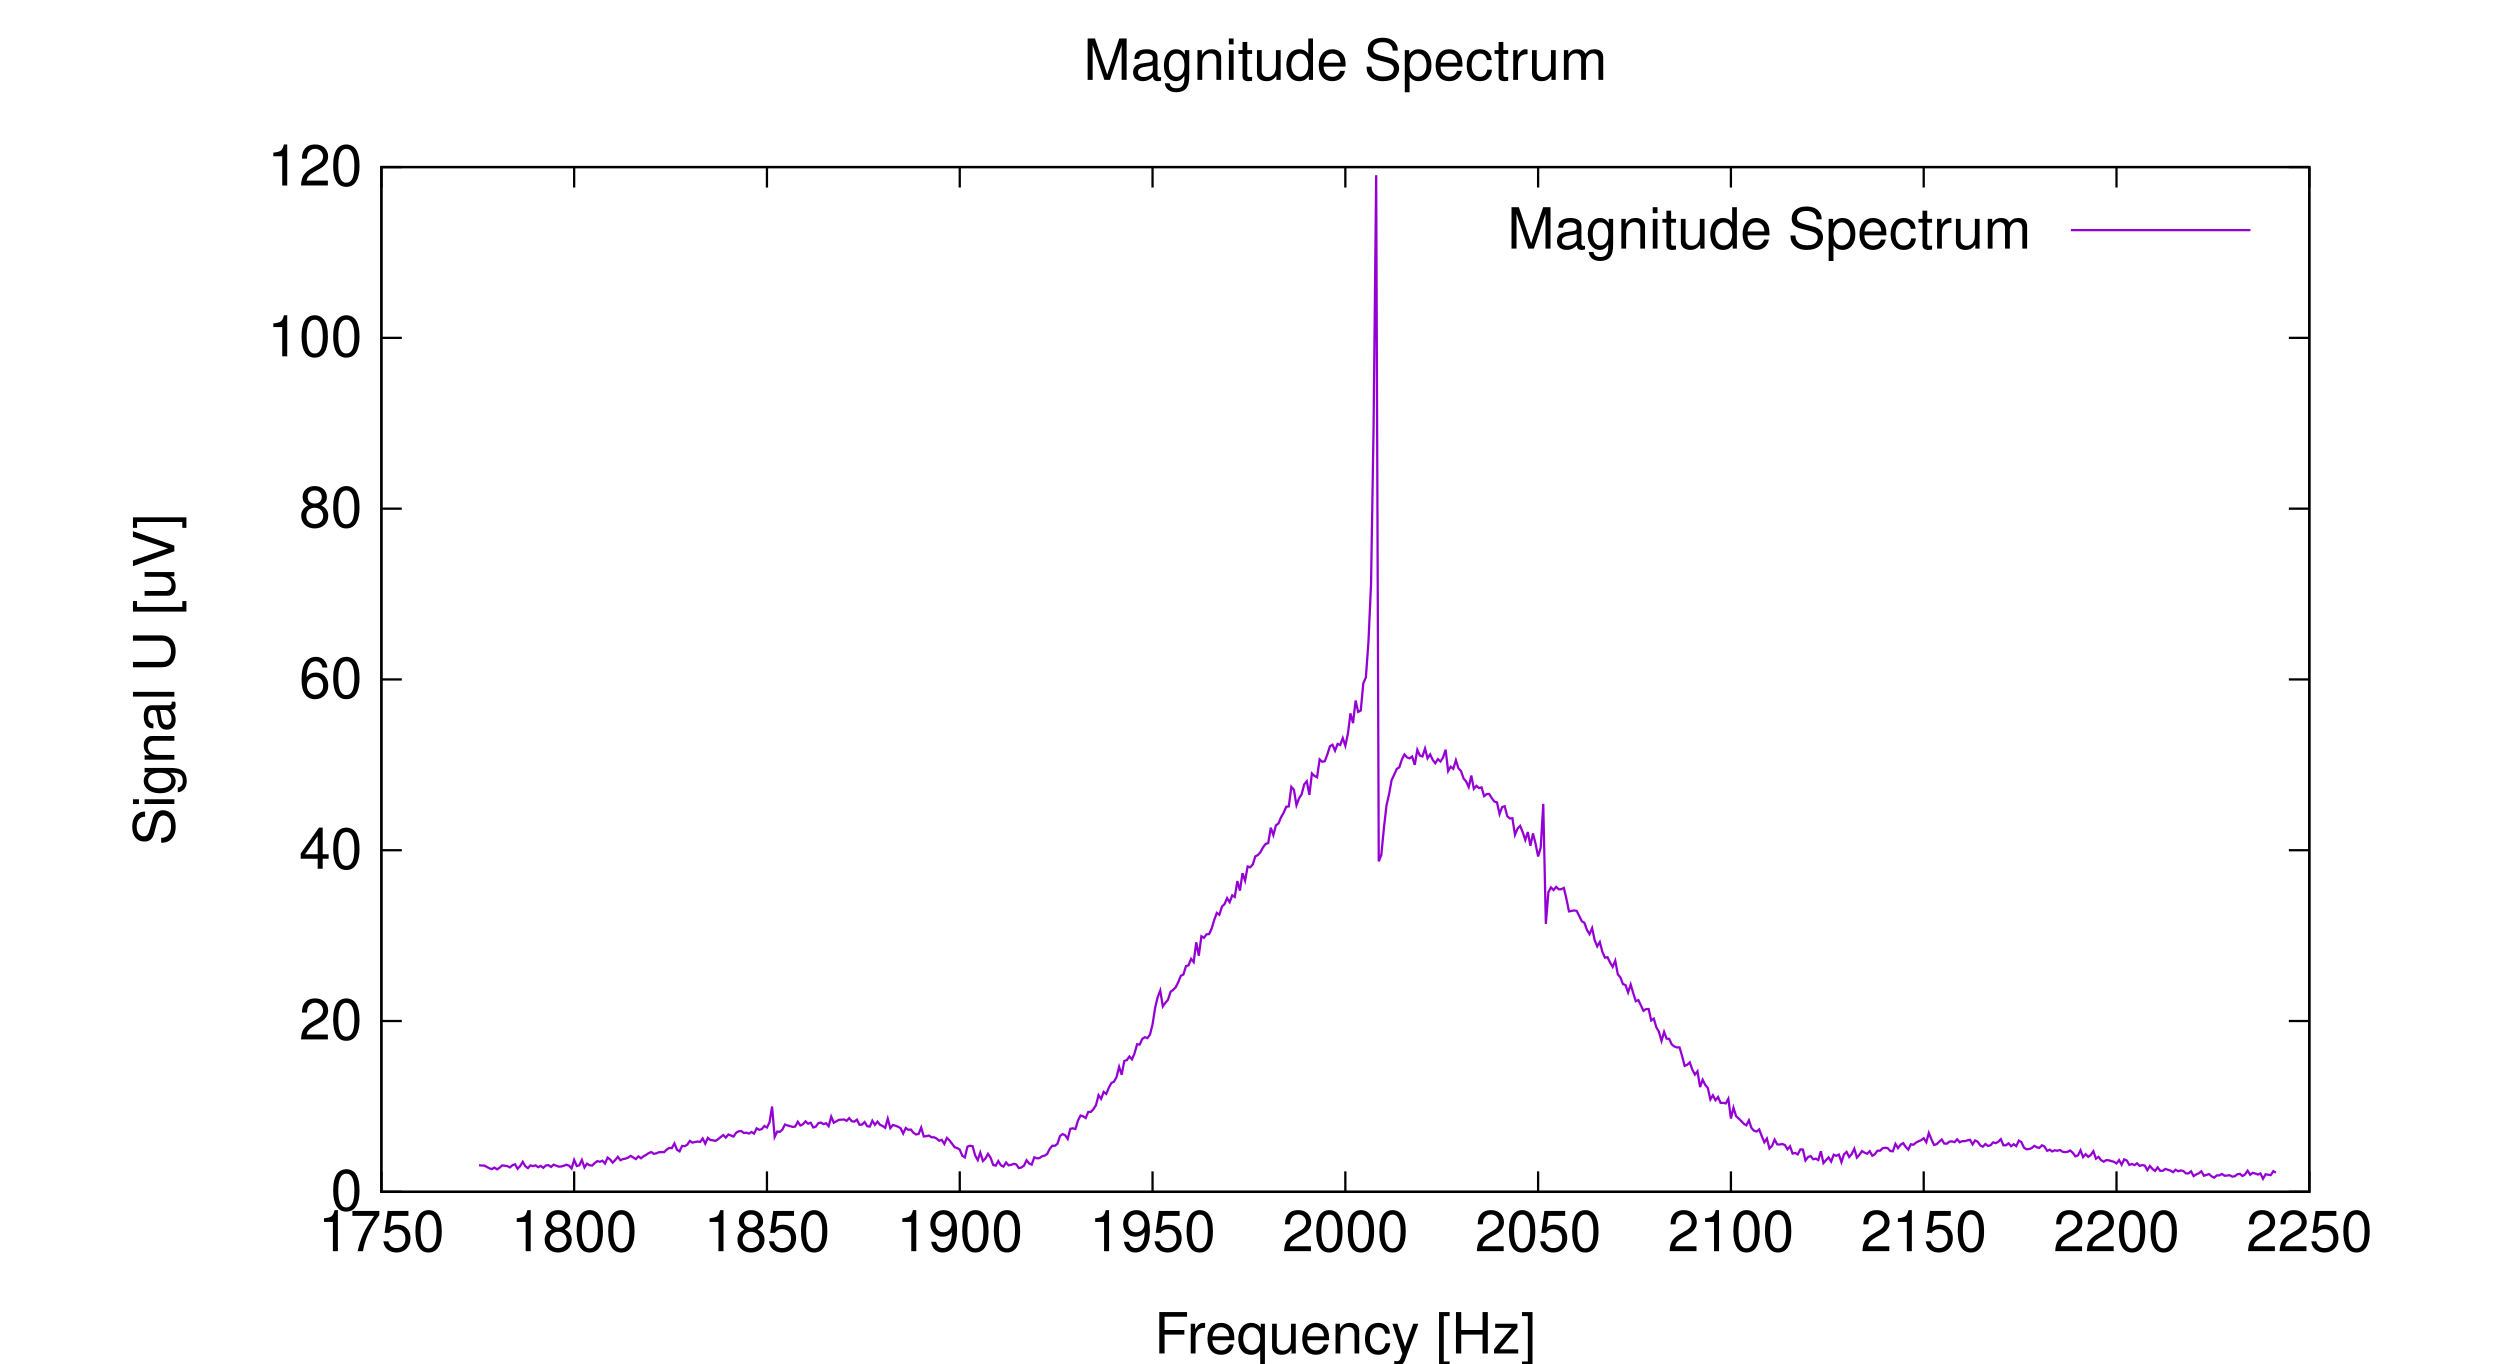
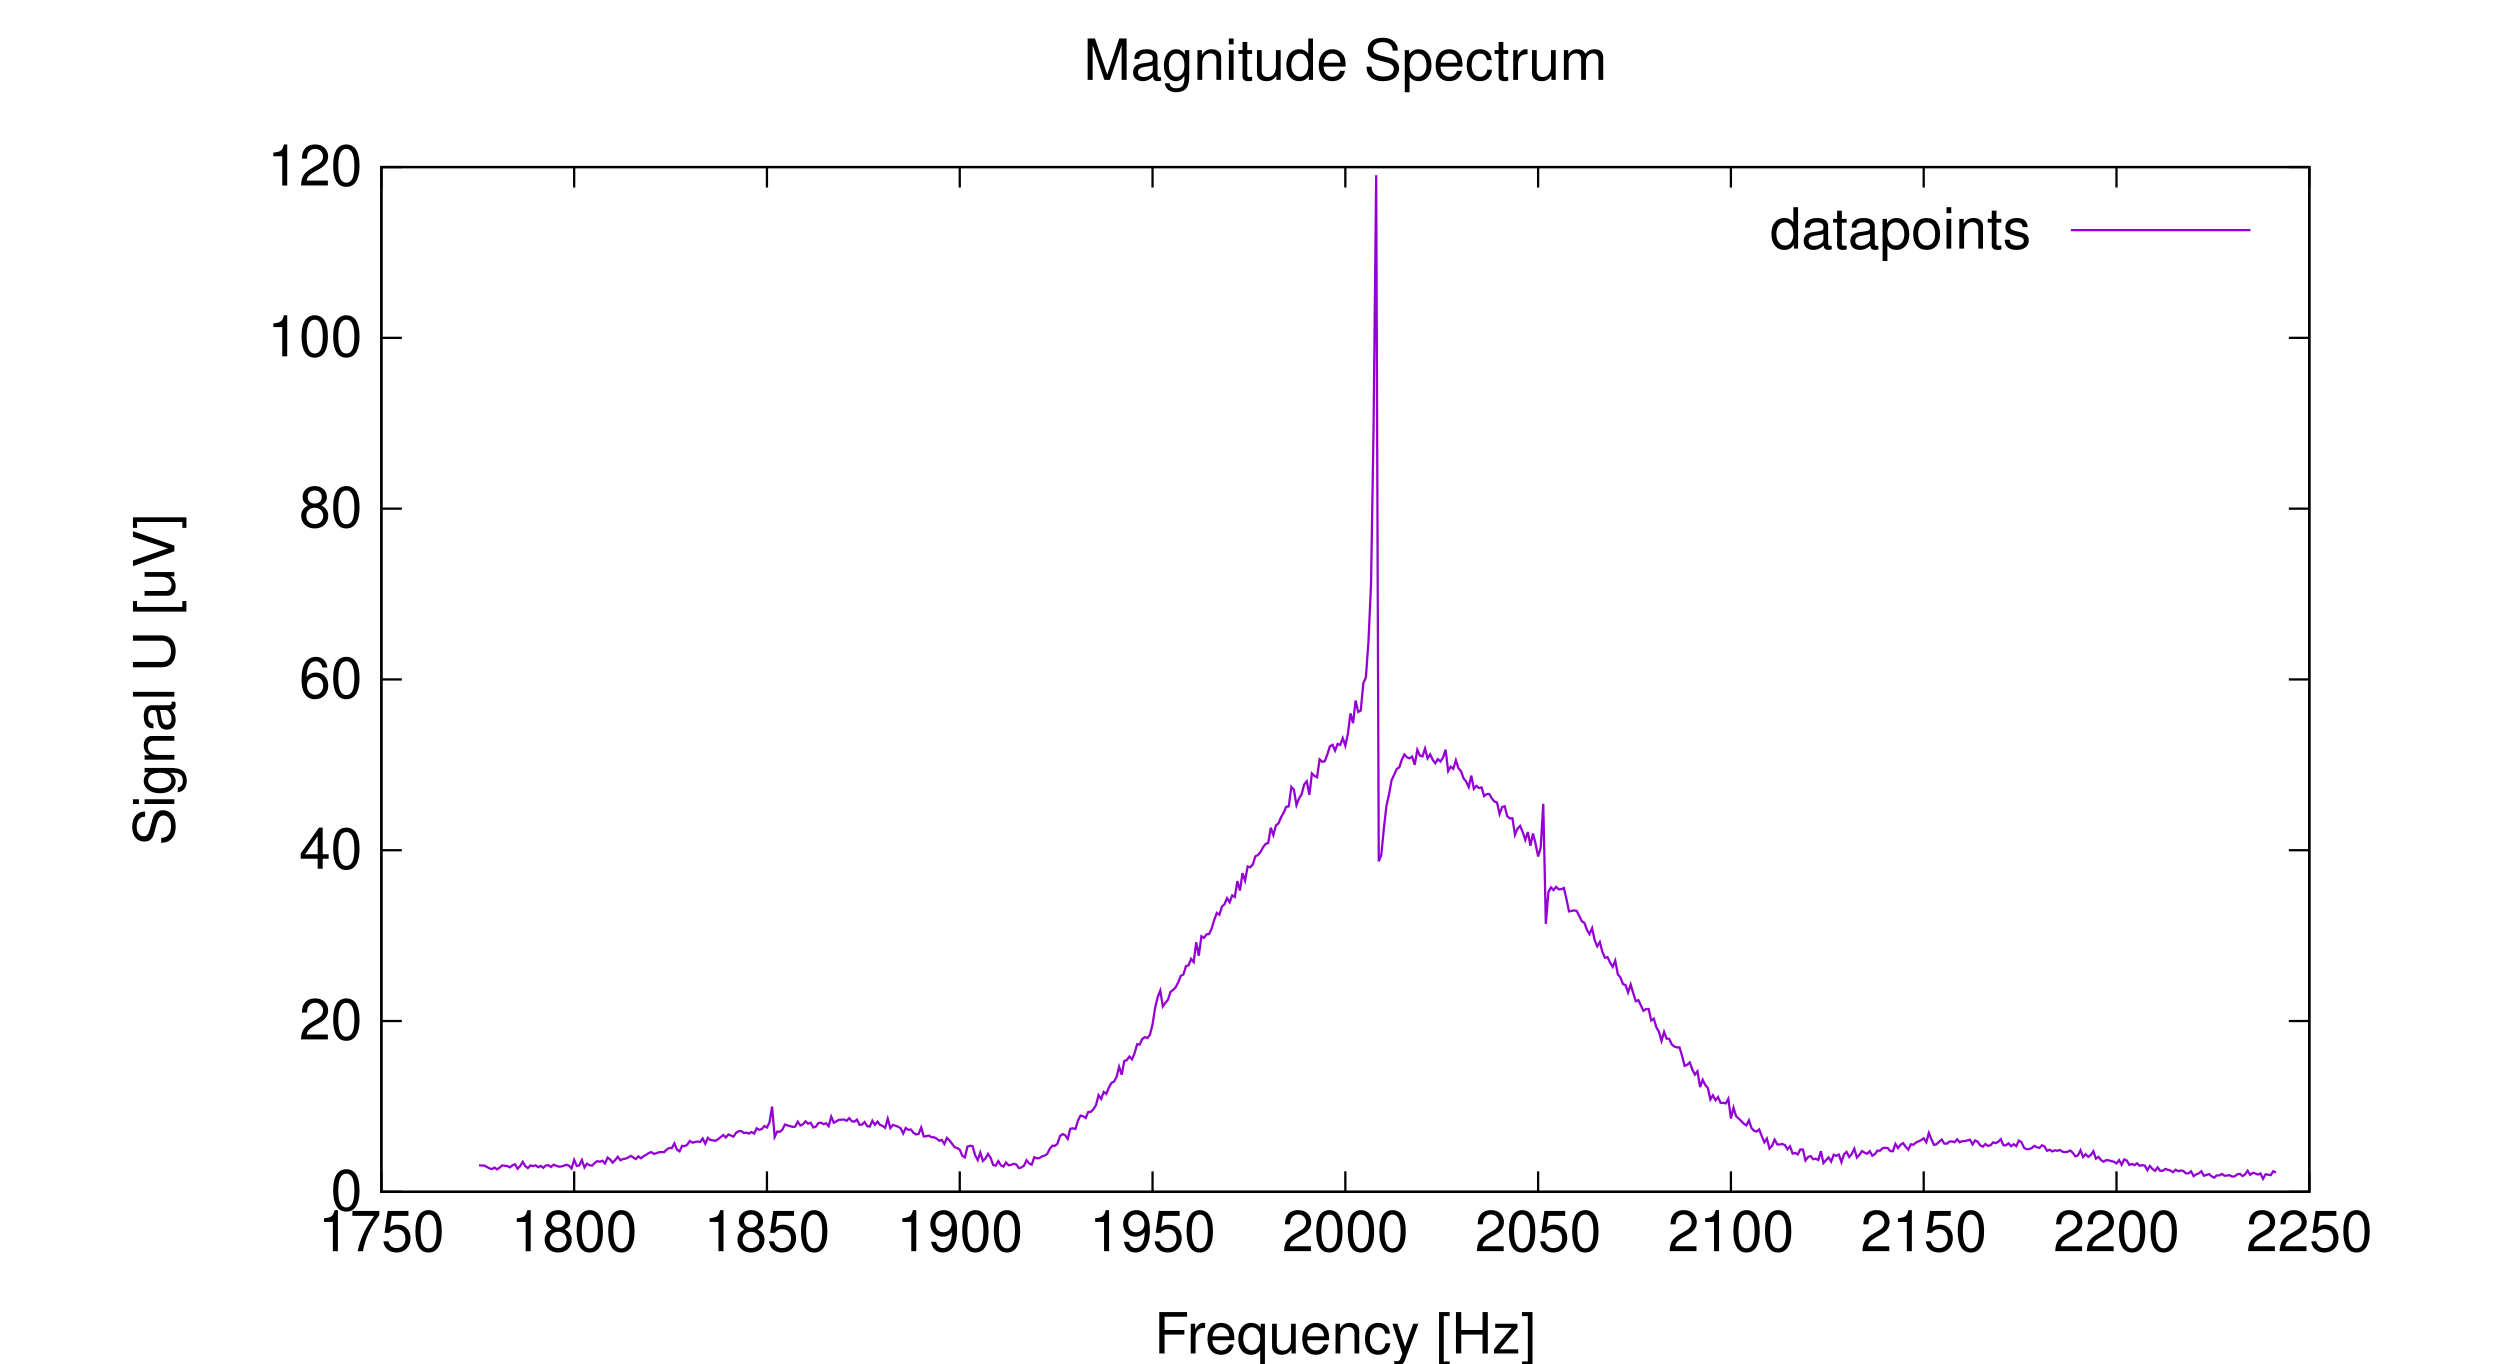
<svg xmlns="http://www.w3.org/2000/svg" xmlns:xlink="http://www.w3.org/1999/xlink" width="1100" height="600" viewBox="0 0 1100 600">
  <g id="gnuplot_canvas">
    <rect x="0" y="0" width="1100" height="600" fill="none" />
    <defs>
      <circle id="gpDot" r="0.5" stroke-width="0.5" stroke="currentColor" />
      <path id="gpPt0" stroke-width="0.222" stroke="currentColor" d="M-1,0 h2 M0,-1 v2" />
      <path id="gpPt1" stroke-width="0.222" stroke="currentColor" d="M-1,-1 L1,1 M1,-1 L-1,1" />
      <path id="gpPt2" stroke-width="0.222" stroke="currentColor" d="M-1,0 L1,0 M0,-1 L0,1 M-1,-1 L1,1 M-1,1 L1,-1" />
      <rect id="gpPt3" stroke-width="0.222" stroke="currentColor" x="-1" y="-1" width="2" height="2" />
      <rect id="gpPt4" stroke-width="0.222" stroke="currentColor" fill="currentColor" x="-1" y="-1" width="2" height="2" />
      <circle id="gpPt5" stroke-width="0.222" stroke="currentColor" cx="0" cy="0" r="1" />
      <use xlink:href="#gpPt5" id="gpPt6" fill="currentColor" stroke="none" />
      <path id="gpPt7" stroke-width="0.222" stroke="currentColor" d="M0,-1.33 L-1.33,0.67 L1.33,0.67 z" />
      <use xlink:href="#gpPt7" id="gpPt8" fill="currentColor" stroke="none" />
      <use xlink:href="#gpPt7" id="gpPt9" stroke="currentColor" transform="rotate(180)" />
      <use xlink:href="#gpPt9" id="gpPt10" fill="currentColor" stroke="none" />
      <use xlink:href="#gpPt3" id="gpPt11" stroke="currentColor" transform="rotate(45)" />
      <use xlink:href="#gpPt11" id="gpPt12" fill="currentColor" stroke="none" />
      <path id="gpPt13" stroke-width="0.222" stroke="currentColor" d="M0,1.330 L1.265,0.411 L0.782,-1.067 L-0.782,-1.076 L-1.265,0.411 z" />
      <use xlink:href="#gpPt13" id="gpPt14" fill="currentColor" stroke="none" />
      <filter id="textbox" filterUnits="objectBoundingBox" x="0" y="0" height="1" width="1">
        <feFlood flood-color="white" flood-opacity="1" result="bgnd" />
        <feComposite in="SourceGraphic" in2="bgnd" operator="atop" />
      </filter>
      <filter id="greybox" filterUnits="objectBoundingBox" x="0" y="0" height="1" width="1">
        <feFlood flood-color="lightgrey" flood-opacity="1" result="grey" />
        <feComposite in="SourceGraphic" in2="grey" operator="atop" />
      </filter>
    </defs>
    <g fill="none" color="white" stroke="currentColor" stroke-width="1.00" stroke-linecap="butt" stroke-linejoin="miter">
</g>
    <g fill="none" color="black" stroke="currentColor" stroke-width="1.00" stroke-linecap="butt" stroke-linejoin="miter">
      <path stroke="black" d="M167.80,524.40 L176.80,524.40 M1016.09,524.40 L1007.09,524.40  " />
      <g transform="translate(159.41,532.53)" stroke="none" fill="black" font-family="Helvetica" font-size="25.00" text-anchor="end">
        <text>
          <tspan font-family="Helvetica"> 0</tspan>
        </text>
      </g>
    </g>
    <g fill="none" color="black" stroke="currentColor" stroke-width="1.00" stroke-linecap="butt" stroke-linejoin="miter">
      <path stroke="black" d="M167.80,449.25 L176.80,449.25 M1016.09,449.25 L1007.09,449.25  " />
      <g transform="translate(159.41,457.38)" stroke="none" fill="black" font-family="Helvetica" font-size="25.00" text-anchor="end">
        <text>
          <tspan font-family="Helvetica"> 20</tspan>
        </text>
      </g>
    </g>
    <g fill="none" color="black" stroke="currentColor" stroke-width="1.00" stroke-linecap="butt" stroke-linejoin="miter">
      <path stroke="black" d="M167.80,374.10 L176.80,374.10 M1016.09,374.10 L1007.09,374.10  " />
      <g transform="translate(159.41,382.23)" stroke="none" fill="black" font-family="Helvetica" font-size="25.00" text-anchor="end">
        <text>
          <tspan font-family="Helvetica"> 40</tspan>
        </text>
      </g>
    </g>
    <g fill="none" color="black" stroke="currentColor" stroke-width="1.00" stroke-linecap="butt" stroke-linejoin="miter">
      <path stroke="black" d="M167.80,298.95 L176.80,298.95 M1016.09,298.95 L1007.09,298.95  " />
      <g transform="translate(159.41,307.08)" stroke="none" fill="black" font-family="Helvetica" font-size="25.00" text-anchor="end">
        <text>
          <tspan font-family="Helvetica"> 60</tspan>
        </text>
      </g>
    </g>
    <g fill="none" color="black" stroke="currentColor" stroke-width="1.00" stroke-linecap="butt" stroke-linejoin="miter">
      <path stroke="black" d="M167.80,223.81 L176.80,223.81 M1016.09,223.81 L1007.09,223.81  " />
      <g transform="translate(159.41,231.94)" stroke="none" fill="black" font-family="Helvetica" font-size="25.00" text-anchor="end">
        <text>
          <tspan font-family="Helvetica"> 80</tspan>
        </text>
      </g>
    </g>
    <g fill="none" color="black" stroke="currentColor" stroke-width="1.00" stroke-linecap="butt" stroke-linejoin="miter">
      <path stroke="black" d="M167.80,148.66 L176.80,148.66 M1016.09,148.66 L1007.09,148.66  " />
      <g transform="translate(159.41,156.79)" stroke="none" fill="black" font-family="Helvetica" font-size="25.00" text-anchor="end">
        <text>
          <tspan font-family="Helvetica"> 100</tspan>
        </text>
      </g>
    </g>
    <g fill="none" color="black" stroke="currentColor" stroke-width="1.00" stroke-linecap="butt" stroke-linejoin="miter">
      <path stroke="black" d="M167.80,73.51 L176.80,73.51 M1016.09,73.51 L1007.09,73.51  " />
      <g transform="translate(159.41,81.64)" stroke="none" fill="black" font-family="Helvetica" font-size="25.00" text-anchor="end">
        <text>
          <tspan font-family="Helvetica"> 120</tspan>
        </text>
      </g>
    </g>
    <g fill="none" color="black" stroke="currentColor" stroke-width="1.00" stroke-linecap="butt" stroke-linejoin="miter">
      <path stroke="black" d="M167.80,524.40 L167.80,515.40 M167.80,73.51 L167.80,82.51  " />
      <g transform="translate(167.80,550.53)" stroke="none" fill="black" font-family="Helvetica" font-size="25.00" text-anchor="middle">
        <text>
          <tspan font-family="Helvetica"> 1750</tspan>
        </text>
      </g>
    </g>
    <g fill="none" color="black" stroke="currentColor" stroke-width="1.00" stroke-linecap="butt" stroke-linejoin="miter">
      <path stroke="black" d="M252.63,524.40 L252.63,515.40 M252.63,73.51 L252.63,82.51  " />
      <g transform="translate(252.63,550.53)" stroke="none" fill="black" font-family="Helvetica" font-size="25.00" text-anchor="middle">
        <text>
          <tspan font-family="Helvetica"> 1800</tspan>
        </text>
      </g>
    </g>
    <g fill="none" color="black" stroke="currentColor" stroke-width="1.00" stroke-linecap="butt" stroke-linejoin="miter">
      <path stroke="black" d="M337.46,524.40 L337.46,515.40 M337.46,73.51 L337.46,82.51  " />
      <g transform="translate(337.46,550.53)" stroke="none" fill="black" font-family="Helvetica" font-size="25.00" text-anchor="middle">
        <text>
          <tspan font-family="Helvetica"> 1850</tspan>
        </text>
      </g>
    </g>
    <g fill="none" color="black" stroke="currentColor" stroke-width="1.00" stroke-linecap="butt" stroke-linejoin="miter">
      <path stroke="black" d="M422.29,524.40 L422.29,515.40 M422.29,73.51 L422.29,82.51  " />
      <g transform="translate(422.29,550.53)" stroke="none" fill="black" font-family="Helvetica" font-size="25.00" text-anchor="middle">
        <text>
          <tspan font-family="Helvetica"> 1900</tspan>
        </text>
      </g>
    </g>
    <g fill="none" color="black" stroke="currentColor" stroke-width="1.00" stroke-linecap="butt" stroke-linejoin="miter">
      <path stroke="black" d="M507.12,524.40 L507.12,515.40 M507.12,73.51 L507.12,82.51  " />
      <g transform="translate(507.12,550.53)" stroke="none" fill="black" font-family="Helvetica" font-size="25.00" text-anchor="middle">
        <text>
          <tspan font-family="Helvetica"> 1950</tspan>
        </text>
      </g>
    </g>
    <g fill="none" color="black" stroke="currentColor" stroke-width="1.00" stroke-linecap="butt" stroke-linejoin="miter">
      <path stroke="black" d="M591.95,524.40 L591.95,515.40 M591.95,73.51 L591.95,82.51  " />
      <g transform="translate(591.95,550.53)" stroke="none" fill="black" font-family="Helvetica" font-size="25.00" text-anchor="middle">
        <text>
          <tspan font-family="Helvetica"> 2000</tspan>
        </text>
      </g>
    </g>
    <g fill="none" color="black" stroke="currentColor" stroke-width="1.00" stroke-linecap="butt" stroke-linejoin="miter">
      <path stroke="black" d="M676.77,524.40 L676.77,515.40 M676.77,73.51 L676.77,82.51  " />
      <g transform="translate(676.77,550.53)" stroke="none" fill="black" font-family="Helvetica" font-size="25.00" text-anchor="middle">
        <text>
          <tspan font-family="Helvetica"> 2050</tspan>
        </text>
      </g>
    </g>
    <g fill="none" color="black" stroke="currentColor" stroke-width="1.00" stroke-linecap="butt" stroke-linejoin="miter">
      <path stroke="black" d="M761.60,524.40 L761.60,515.40 M761.60,73.51 L761.60,82.51  " />
      <g transform="translate(761.60,550.53)" stroke="none" fill="black" font-family="Helvetica" font-size="25.00" text-anchor="middle">
        <text>
          <tspan font-family="Helvetica"> 2100</tspan>
        </text>
      </g>
    </g>
    <g fill="none" color="black" stroke="currentColor" stroke-width="1.00" stroke-linecap="butt" stroke-linejoin="miter">
      <path stroke="black" d="M846.43,524.40 L846.43,515.40 M846.43,73.51 L846.43,82.51  " />
      <g transform="translate(846.43,550.53)" stroke="none" fill="black" font-family="Helvetica" font-size="25.00" text-anchor="middle">
        <text>
          <tspan font-family="Helvetica"> 2150</tspan>
        </text>
      </g>
    </g>
    <g fill="none" color="black" stroke="currentColor" stroke-width="1.00" stroke-linecap="butt" stroke-linejoin="miter">
      <path stroke="black" d="M931.26,524.40 L931.26,515.40 M931.26,73.51 L931.26,82.51  " />
      <g transform="translate(931.26,550.53)" stroke="none" fill="black" font-family="Helvetica" font-size="25.00" text-anchor="middle">
        <text>
          <tspan font-family="Helvetica"> 2200</tspan>
        </text>
      </g>
    </g>
    <g fill="none" color="black" stroke="currentColor" stroke-width="1.00" stroke-linecap="butt" stroke-linejoin="miter">
      <path stroke="black" d="M1016.09,524.40 L1016.09,515.40 M1016.09,73.51 L1016.09,82.51  " />
      <g transform="translate(1016.09,550.53)" stroke="none" fill="black" font-family="Helvetica" font-size="25.00" text-anchor="middle">
        <text>
          <tspan font-family="Helvetica"> 2250</tspan>
        </text>
      </g>
    </g>
    <g fill="none" color="black" stroke="currentColor" stroke-width="1.00" stroke-linecap="butt" stroke-linejoin="miter">
</g>
    <g fill="none" color="black" stroke="currentColor" stroke-width="1.00" stroke-linecap="butt" stroke-linejoin="miter">
      <path stroke="black" d="M167.80,73.51 L167.80,524.40 L1016.09,524.40 L1016.09,73.51 L167.80,73.51 Z  " />
    </g>
    <g fill="none" color="black" stroke="currentColor" stroke-width="1.00" stroke-linecap="butt" stroke-linejoin="miter">
      <g transform="translate(76.72,298.96) rotate(270)" stroke="none" fill="black" font-family="Helvetica" font-size="25.00" text-anchor="middle">
        <text>
          <tspan font-family="Helvetica">Signal U [uV]</tspan>
        </text>
      </g>
    </g>
    <g fill="none" color="black" stroke="currentColor" stroke-width="1.00" stroke-linecap="butt" stroke-linejoin="miter">
      <g transform="translate(591.94,595.53)" stroke="none" fill="black" font-family="Helvetica" font-size="25.00" text-anchor="middle">
        <text>
          <tspan font-family="Helvetica">Frequency [Hz]</tspan>
        </text>
      </g>
    </g>
    <g fill="none" color="black" stroke="currentColor" stroke-width="1.00" stroke-linecap="butt" stroke-linejoin="miter">
</g>
    <g id="gnuplot_plot_1">
      <g fill="none" color="black" stroke="currentColor" stroke-width="1.00" stroke-linecap="butt" stroke-linejoin="miter">
        <g transform="translate(893.70,109.39)" stroke="none" fill="black" font-family="Helvetica" font-size="25.00" text-anchor="end">
          <text>
-             <tspan font-family="Helvetica">Magnitude Spectrum</tspan>
+             <tspan font-family="Helvetica">datapoints</tspan>
          </text>
        </g>
      </g>
      <g fill="none" color="black" stroke="currentColor" stroke-width="1.00" stroke-linecap="butt" stroke-linejoin="miter">
        <path stroke="rgb(148,   0, 211)" d="M911.20,101.26 L990.20,101.26 M210.77,512.71 L211.91,512.83 L213.05,512.84 L214.17,513.42 L215.30,514.04 L216.44,514.41   L217.56,513.73 L218.70,514.51 L219.83,513.77 L220.95,512.78 L222.09,512.92 L223.23,513.08 L224.35,513.65 L225.48,512.72   L226.62,512.28 L227.74,514.25 L228.88,513.06 L230.01,511.20 L231.13,513.11 L232.27,513.96 L233.41,512.77 L234.53,513.08   L235.66,512.75 L236.80,513.58 L237.92,512.99 L239.06,513.84 L240.19,512.80 L241.31,512.68 L242.45,513.46 L243.59,512.46   L244.71,512.89 L245.84,513.33 L246.98,513.25 L248.10,512.93 L249.24,512.48 L250.37,512.89 L251.49,514.12 L252.63,510.35   L253.77,513.04 L254.89,512.75 L256.02,510.40 L257.16,513.68 L258.28,512.01 L259.42,512.71 L260.55,512.86 L261.67,511.73   L262.81,510.89 L263.95,511.18 L265.06,510.71 L266.20,511.96 L267.34,509.34 L268.46,510.16 L269.59,511.58 L270.73,510.37   L271.85,508.98 L272.99,510.50 L274.12,509.99 L275.24,509.79 L276.38,509.34 L277.52,508.59 L278.64,509.29 L279.77,510.00   L280.91,508.80 L282.03,509.65 L283.17,508.75 L284.30,508.12 L285.42,507.36 L286.56,506.91 L287.70,507.70 L288.82,507.44   L289.95,506.97 L291.09,506.94 L292.21,506.96 L293.35,505.79 L294.48,505.10 L295.60,505.19 L296.74,503.11 L297.88,505.89   L299.00,506.60 L300.13,504.18 L301.27,504.31 L302.39,503.68 L303.53,501.99 L304.66,502.76 L305.78,502.50 L306.92,502.27   L308.06,502.46 L309.18,500.92 L310.31,503.22 L311.45,500.66 L312.57,501.61 L313.71,501.75 L314.84,501.97 L315.96,501.24   L317.10,500.30 L318.24,499.41 L319.36,500.52 L320.49,499.17 L321.63,499.63 L322.75,500.11 L323.89,498.42 L325.02,497.76   L326.14,497.65 L327.28,498.52 L328.42,498.37 L329.53,498.78 L330.67,498.06 L331.81,498.79 L332.93,496.47 L334.06,497.12   L335.20,496.79 L336.32,495.43 L337.46,496.12 L338.59,493.82 L339.71,486.88 L340.85,500.24 L341.99,497.89 L343.11,498.01   L344.24,497.03 L345.38,494.78 L346.50,495.20 L347.64,495.47 L348.77,495.86 L349.89,495.69 L351.03,493.57 L352.17,495.23   L353.29,494.67 L354.42,493.39 L355.56,494.44 L356.68,493.98 L357.82,496.07 L358.95,495.73 L360.07,494.18 L361.21,493.95   L362.35,494.63 L363.47,494.22 L364.60,495.53 L365.74,491.33 L366.86,494.00 L368.00,493.38 L369.13,492.72 L370.25,492.65   L371.39,492.58 L372.53,493.16 L373.65,491.98 L374.78,493.32 L375.92,493.52 L377.04,492.64 L378.18,494.91 L379.31,494.81   L380.43,493.69 L381.57,495.52 L382.71,495.69 L383.83,493.11 L384.96,494.94 L386.10,493.53 L387.22,494.92 L388.36,495.43   L389.49,496.25 L390.61,492.22 L391.75,496.37 L392.89,494.97 L394.01,495.32 L395.14,495.76 L396.28,496.42 L397.40,498.76   L398.53,496.31 L399.67,497.12 L400.79,496.99 L401.93,498.45 L403.06,499.15 L404.18,498.95 L405.32,496.11 L406.46,500.04   L407.58,499.93 L408.71,499.64 L409.85,500.39 L410.97,500.39 L412.11,500.96 L413.24,501.94 L414.36,501.53 L415.50,503.34   L416.64,500.67 L417.76,501.76 L418.89,503.23 L420.03,504.76 L421.15,505.14 L422.29,505.84 L423.42,508.54 L424.54,509.27   L425.68,504.51 L426.82,504.12 L427.94,504.33 L429.07,508.37 L430.21,510.44 L431.33,507.13 L432.47,510.83 L433.60,509.74   L434.72,507.69 L435.86,509.41 L437.00,512.58 L438.12,512.88 L439.25,510.88 L440.39,512.71 L441.51,513.29 L442.65,511.49   L443.78,512.74 L444.90,512.53 L446.04,512.08 L447.18,512.36 L448.30,513.97 L449.43,513.67 L450.57,512.86 L451.69,510.50   L452.83,511.94 L453.96,512.44 L455.08,509.20 L456.22,509.66 L457.36,509.57 L458.48,508.78 L459.61,508.49 L460.75,507.77   L461.87,505.53 L463.00,504.13 L464.14,504.15 L465.26,503.28 L466.40,499.86 L467.53,499.00 L468.65,499.49 L469.79,501.13   L470.93,496.67 L472.05,496.47 L473.18,496.75 L474.32,493.01 L475.44,490.82 L476.58,491.16 L477.71,491.94 L478.83,489.25   L479.97,489.22 L481.11,488.06 L482.23,486.28 L483.36,481.86 L484.50,483.50 L485.62,480.44 L486.76,481.31 L487.89,478.58   L489.01,476.50 L490.15,475.94 L491.29,473.87 L492.41,469.39 L493.54,472.89 L494.68,466.84 L495.80,466.46 L496.94,464.85   L498.07,466.13 L499.19,463.51 L500.33,459.45 L501.47,459.61 L502.59,457.15 L503.72,456.35 L504.86,456.76 L505.98,455.28   L507.12,450.73 L508.25,443.46 L509.37,438.79 L510.51,435.85 L511.65,442.83 L512.77,441.23 L513.90,439.92 L515.04,436.40   L516.16,435.56 L517.30,434.41 L518.43,432.18 L519.55,429.37 L520.69,428.80 L521.83,425.10 L522.95,424.76 L524.08,421.90   L525.22,423.32 L526.34,414.61 L527.47,420.52 L528.61,411.95 L529.73,412.65 L530.87,411.11 L532.00,410.99 L533.12,408.59   L534.26,404.76 L535.40,401.68 L536.52,402.50 L537.65,398.90 L538.79,397.82 L539.91,395.17 L541.05,396.97 L542.18,393.97   L543.30,394.66 L544.44,387.68 L545.58,391.87 L546.70,384.21 L547.83,387.50 L548.97,381.25 L550.09,381.61 L551.23,380.37   L552.36,376.77 L553.48,376.21 L554.62,374.90 L555.76,372.79 L556.88,371.33 L558.01,370.94 L559.15,364.20 L560.27,367.45   L561.41,363.15 L562.54,362.29 L563.66,359.58 L564.80,357.60 L565.94,354.98 L567.06,354.81 L568.19,346.22 L569.33,347.57   L570.45,354.29 L571.59,351.26 L572.72,349.50 L573.84,345.15 L574.98,343.77 L576.12,349.74 L577.24,340.33 L578.37,341.40   L579.51,342.00 L580.63,334.13 L581.77,335.17 L582.90,334.93 L584.02,332.00 L585.16,328.38 L586.30,327.69 L587.42,330.29   L588.55,327.32 L589.69,327.79 L590.81,324.76 L591.95,328.14 L593.08,322.84 L594.20,313.90 L595.34,318.19 L596.47,308.23   L597.59,313.23 L598.73,312.63 L599.87,300.58 L600.99,298.05 L602.12,282.38 L603.26,256.82 L604.38,187.46 L605.52,77.09   L606.65,379.00 L607.77,376.18 L608.91,364.41 L610.05,354.41 L611.17,349.51 L612.30,343.29 L613.44,340.86 L614.56,338.35   L615.70,337.62 L616.83,334.14 L617.95,331.96 L619.09,333.25 L620.23,333.67 L621.35,332.87 L622.48,336.53 L623.62,329.94   L624.74,332.43 L625.88,332.84 L627.01,329.35 L628.13,333.67 L629.27,331.93 L630.41,334.37 L631.53,335.84 L632.66,334.02   L633.80,335.05 L634.92,333.38 L636.06,329.85 L637.19,339.27 L638.31,337.35 L639.45,338.27 L640.59,334.51 L641.71,338.03   L642.84,339.27 L643.98,342.52 L645.10,343.87 L646.24,346.32 L647.37,341.24 L648.49,347.07 L649.63,345.77 L650.77,346.75   L651.89,346.45 L653.02,350.31 L654.16,349.38 L655.28,349.37 L656.42,351.28 L657.55,352.69 L658.67,353.07 L659.81,358.19   L660.94,355.09 L662.06,354.77 L663.20,359.15 L664.34,360.12 L665.46,360.03 L666.59,367.32 L667.73,364.56 L668.85,363.39   L669.99,366.11 L671.12,369.56 L672.24,366.09 L673.38,372.13 L674.52,366.70 L675.64,371.22 L676.77,376.86 L677.91,372.96   L679.03,353.69 L680.17,406.51 L681.30,392.50 L682.42,390.45 L683.56,391.62 L684.70,390.23 L685.82,391.27 L686.95,391.26   L688.09,390.70 L689.21,395.40 L690.35,401.00 L691.48,400.82 L692.60,400.57 L693.74,400.81 L694.88,403.06 L696.00,405.35   L697.13,406.04 L698.27,409.19 L699.39,411.02 L700.53,408.36 L701.66,413.70 L702.78,416.41 L703.92,414.49 L705.06,418.89   L706.18,421.39 L707.31,421.17 L708.45,423.56 L709.57,425.41 L710.71,422.69 L711.84,428.72 L712.96,430.04 L714.10,432.98   L715.24,433.45 L716.36,436.70 L717.49,433.19 L718.63,437.03 L719.75,440.53 L720.89,440.06 L722.02,442.42 L723.14,444.76   L724.28,443.98 L725.41,443.97 L726.53,449.00 L727.67,448.19 L728.81,452.06 L729.93,453.96 L731.06,458.02 L732.20,454.04   L733.32,457.01 L734.46,457.12 L735.59,459.58 L736.71,460.45 L737.85,460.87 L738.99,460.85 L740.11,464.62 L741.24,468.98   L742.38,468.49 L743.50,467.46 L744.64,470.66 L745.77,472.82 L746.89,471.37 L748.03,478.30 L749.17,475.09 L750.29,477.37   L751.42,478.66 L752.56,483.75 L753.68,481.91 L754.82,484.11 L755.95,482.69 L757.07,485.29 L758.21,485.26 L759.35,485.50   L760.47,483.43 L761.60,492.16 L762.74,487.39 L763.86,491.08 L765.00,492.14 L766.13,493.23 L767.25,494.43 L768.39,495.15   L769.53,492.93 L770.65,496.35 L771.78,497.51 L772.92,497.87 L774.04,496.94 L775.18,499.91 L776.31,502.63 L777.43,500.98   L778.57,505.37 L779.71,504.15 L780.83,501.42 L781.96,503.51 L783.10,503.59 L784.22,503.35 L785.36,503.82 L786.49,505.69   L787.61,504.37 L788.75,507.58 L789.88,507.29 L791.00,507.94 L792.14,505.75 L793.28,505.80 L794.40,510.63 L795.53,509.11   L796.67,508.66 L797.79,510.08 L798.93,509.80 L800.06,510.42 L801.18,506.53 L802.32,511.76 L803.46,510.46 L804.58,509.25   L805.71,511.07 L806.85,508.06 L807.97,508.57 L809.11,508.01 L810.24,511.35 L811.36,507.91 L812.50,506.84 L813.64,509.07   L814.76,507.78 L815.89,505.43 L817.03,509.32 L818.15,508.12 L819.29,506.45 L820.42,507.19 L821.54,507.65 L822.68,506.51   L823.82,508.53 L824.94,507.85 L826.07,506.29 L827.21,506.32 L828.33,505.24 L829.47,505.02 L830.60,505.19 L831.72,506.45   L832.86,506.56 L834.00,503.32 L835.12,505.18 L836.25,503.65 L837.39,502.98 L838.51,504.62 L839.65,505.84 L840.78,503.49   L841.90,503.69 L843.04,502.74 L844.18,502.16 L845.30,501.69 L846.43,500.82 L847.57,502.59 L848.69,498.51 L849.83,501.31   L850.96,503.77 L852.08,503.47 L853.22,502.37 L854.36,501.37 L855.47,503.16 L856.61,503.22 L857.75,502.32 L858.87,502.20   L860.00,502.57 L861.14,501.29 L862.26,502.60 L863.40,502.09 L864.53,502.09 L865.65,501.77 L866.79,501.50 L867.93,503.54   L869.05,501.79 L870.18,502.35 L871.32,503.99 L872.44,504.54 L873.58,503.36 L874.71,504.22 L875.83,503.92 L876.97,502.63   L878.11,502.99 L879.23,502.38 L880.36,501.22 L881.50,503.92 L882.62,503.91 L883.76,503.06 L884.89,504.34 L886.01,503.46   L887.15,504.30 L888.29,501.88 L889.41,502.52 L890.54,504.96 L891.68,505.69 L892.80,505.57 L893.94,505.19 L895.07,504.18   L896.19,504.77 L897.33,505.09 L898.47,503.92 L899.59,504.48 L900.72,506.36 L901.86,505.86 L902.98,506.64 L904.12,506.12   L905.25,506.34 L906.37,505.99 L907.51,506.76 L908.65,506.93 L909.77,506.79 L910.90,506.22 L912.04,507.25 L913.16,508.78   L914.30,508.38 L915.43,506.13 L916.55,509.13 L917.69,507.82 L918.83,509.03 L919.94,508.18 L921.08,506.54 L922.22,509.81   L923.34,509.03 L924.47,510.45 L925.61,511.14 L926.73,510.45 L927.87,510.53 L929.00,510.89 L930.12,511.17 L931.26,511.92   L932.40,510.44 L933.52,512.47 L934.65,510.13 L935.79,510.63 L936.91,512.57 L938.05,512.15 L939.18,512.65 L940.30,511.84   L941.44,512.97 L942.58,512.64 L943.70,512.85 L944.83,514.87 L945.97,513.03 L947.09,514.35 L948.23,515.20 L949.36,513.65   L950.48,515.16 L951.62,515.15 L952.76,514.32 L953.88,514.71 L955.01,515.05 L956.15,515.77 L957.27,514.69 L958.41,515.35   L959.54,515.00 L960.66,515.22 L961.80,516.29 L962.94,516.28 L964.06,515.37 L965.19,517.49 L966.33,516.74 L967.45,516.28   L968.59,515.35 L969.72,517.33 L970.84,516.98 L971.98,516.58 L973.12,517.60 L974.24,518.17 L975.37,517.17 L976.51,517.17   L977.63,516.53 L978.77,517.32 L979.90,517.24 L981.02,517.08 L982.16,517.71 L983.30,517.56 L984.41,516.69 L985.55,516.49   L986.69,517.44 L987.81,516.76 L988.94,515.12 L990.08,516.92 L991.20,516.05 L992.34,516.33 L993.47,516.81 L994.59,516.31   L995.73,518.67 L996.87,516.67 L997.99,516.88 L999.12,517.06 L1000.26,515.31 L1001.38,515.96  " />
      </g>
    </g>
    <g fill="none" color="white" stroke="rgb(148,   0, 211)" stroke-width="2.00" stroke-linecap="butt" stroke-linejoin="miter">
</g>
    <g fill="none" color="black" stroke="currentColor" stroke-width="2.00" stroke-linecap="butt" stroke-linejoin="miter">
</g>
    <g fill="none" color="black" stroke="black" stroke-width="1.00" stroke-linecap="butt" stroke-linejoin="miter">
</g>
    <g fill="none" color="black" stroke="currentColor" stroke-width="1.00" stroke-linecap="butt" stroke-linejoin="miter">
      <path stroke="black" d="M167.80,73.51 L167.80,524.40 L1016.09,524.40 L1016.09,73.51 L167.80,73.51 Z  " />
    </g>
    <g fill="none" color="black" stroke="currentColor" stroke-width="1.00" stroke-linecap="butt" stroke-linejoin="miter">
      <g transform="translate(591.94,35.14)" stroke="none" fill="black" font-family="Helvetica" font-size="25.00" text-anchor="middle">
        <text>
          <tspan font-family="Helvetica">Magnitude Spectrum</tspan>
        </text>
      </g>
    </g>
    <g fill="none" color="black" stroke="currentColor" stroke-width="1.00" stroke-linecap="butt" stroke-linejoin="miter">
</g>
  </g>
</svg>
